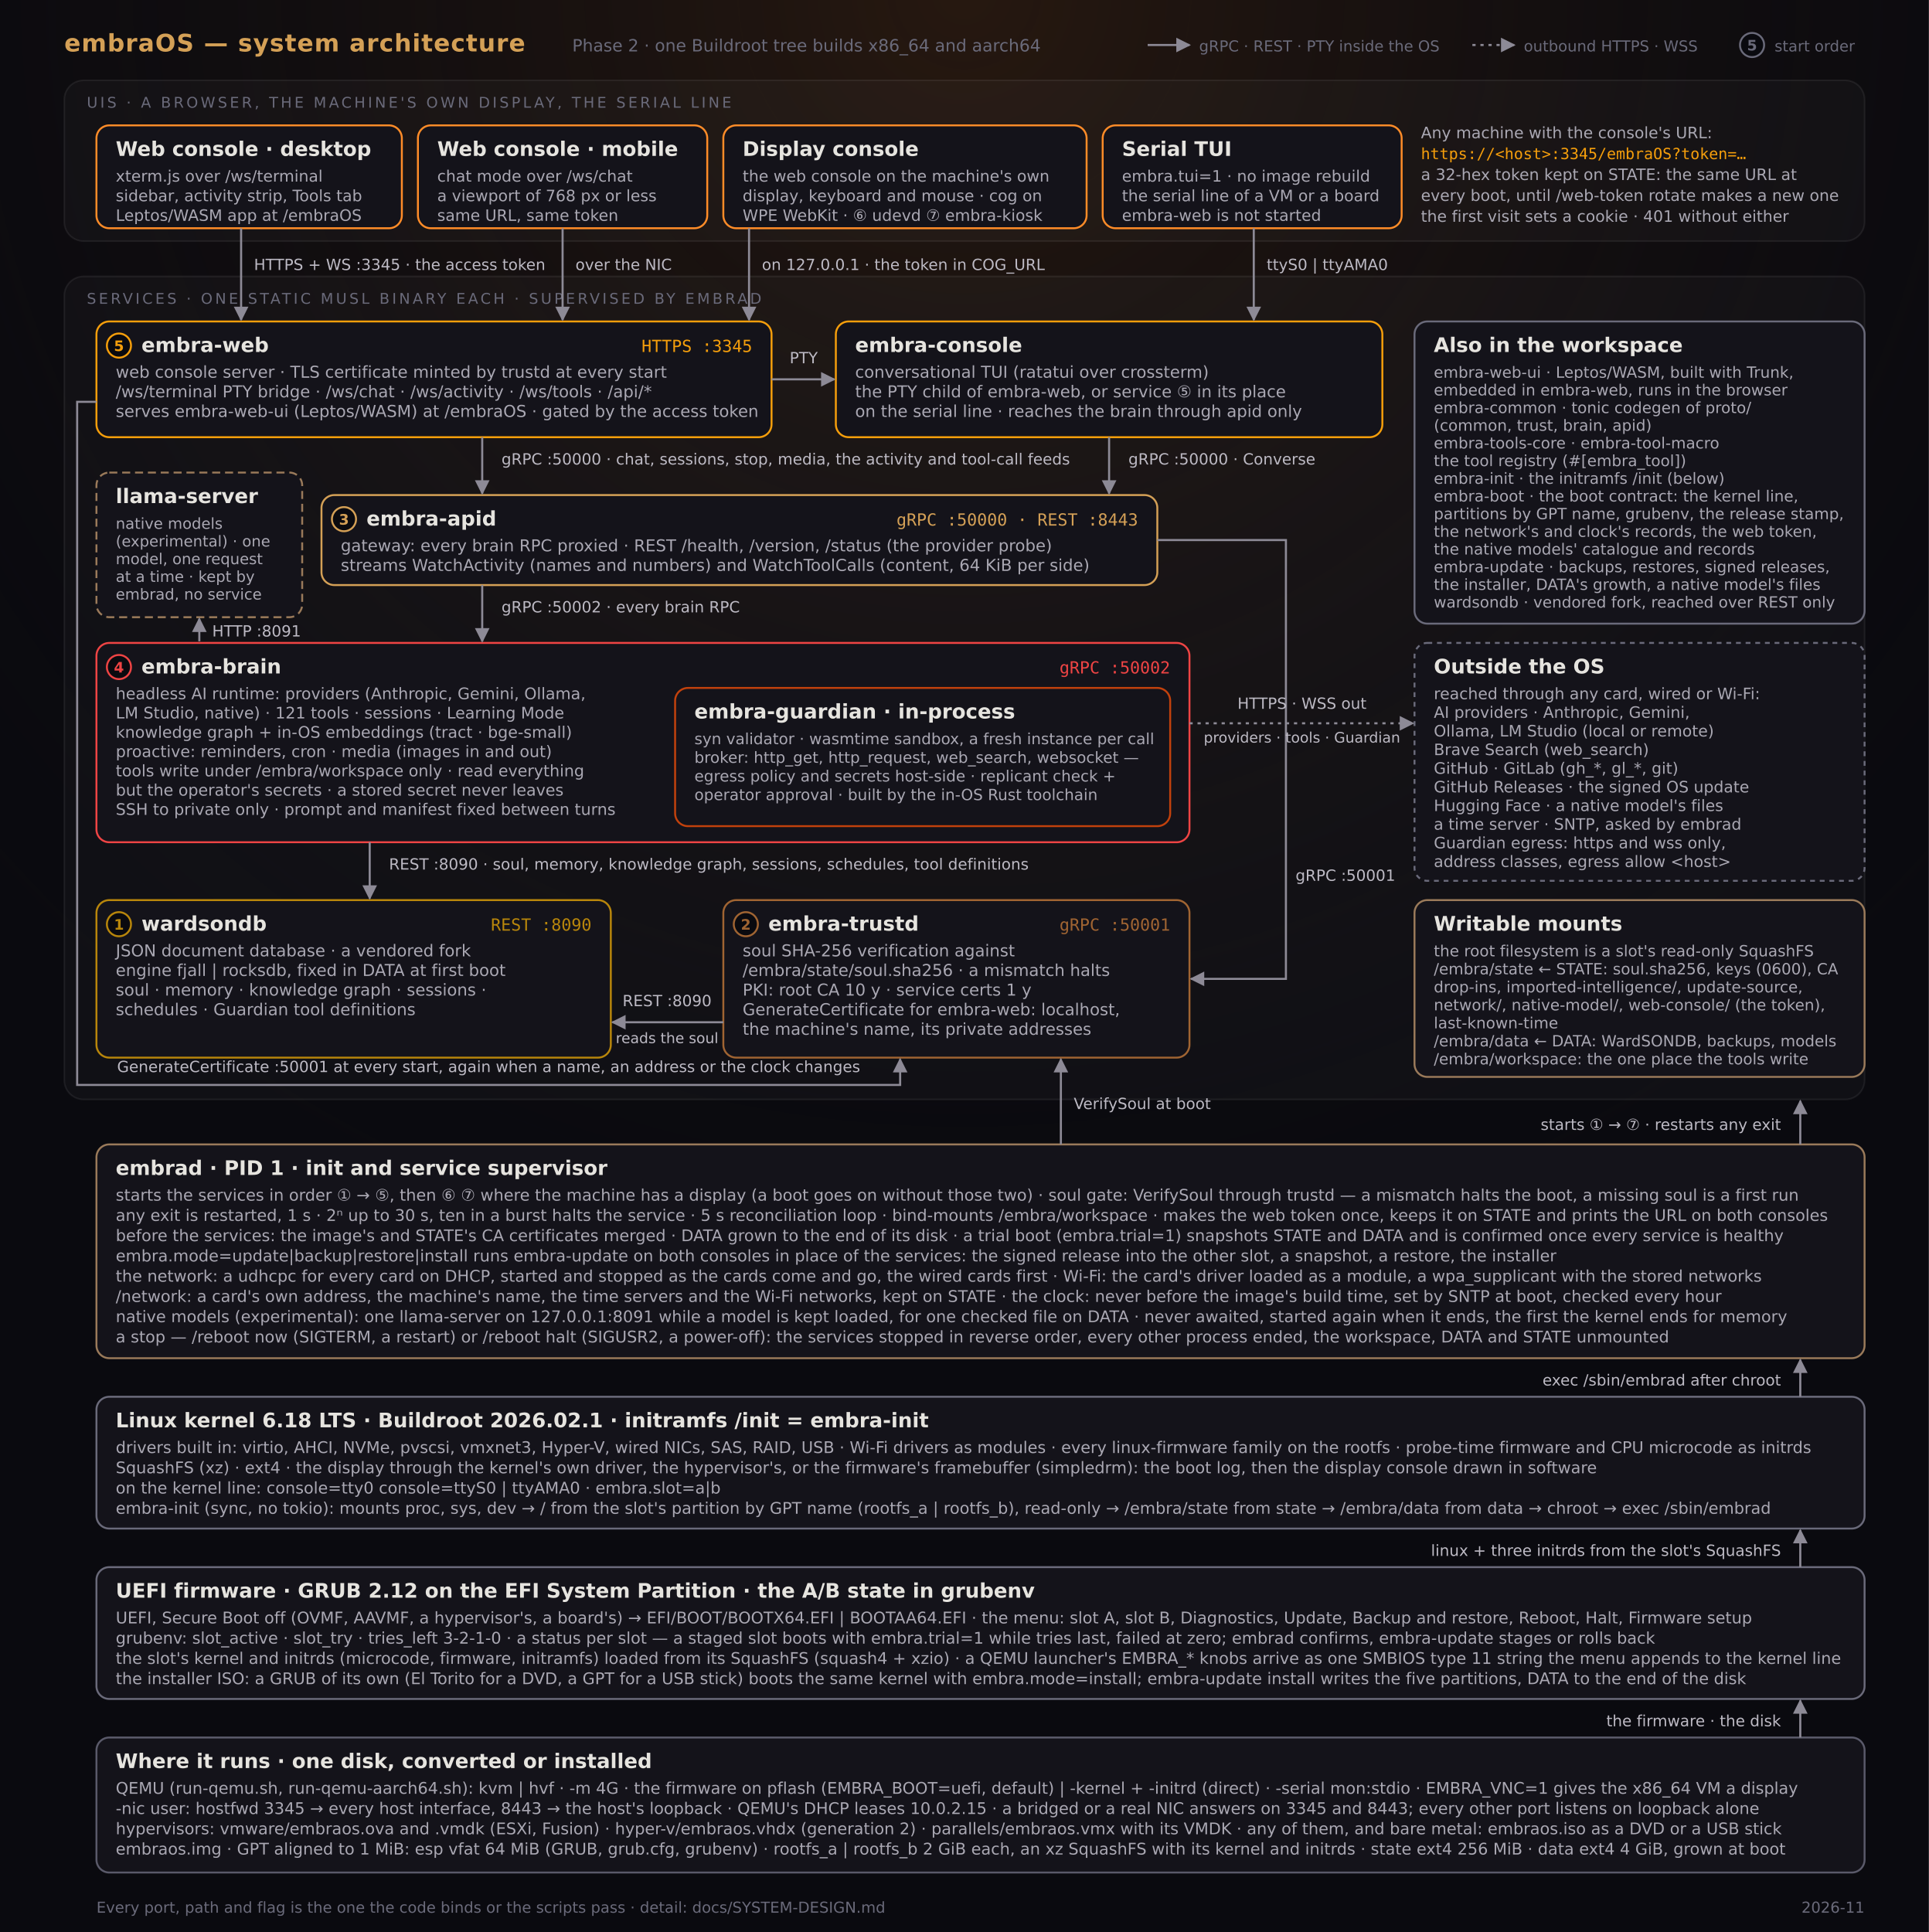
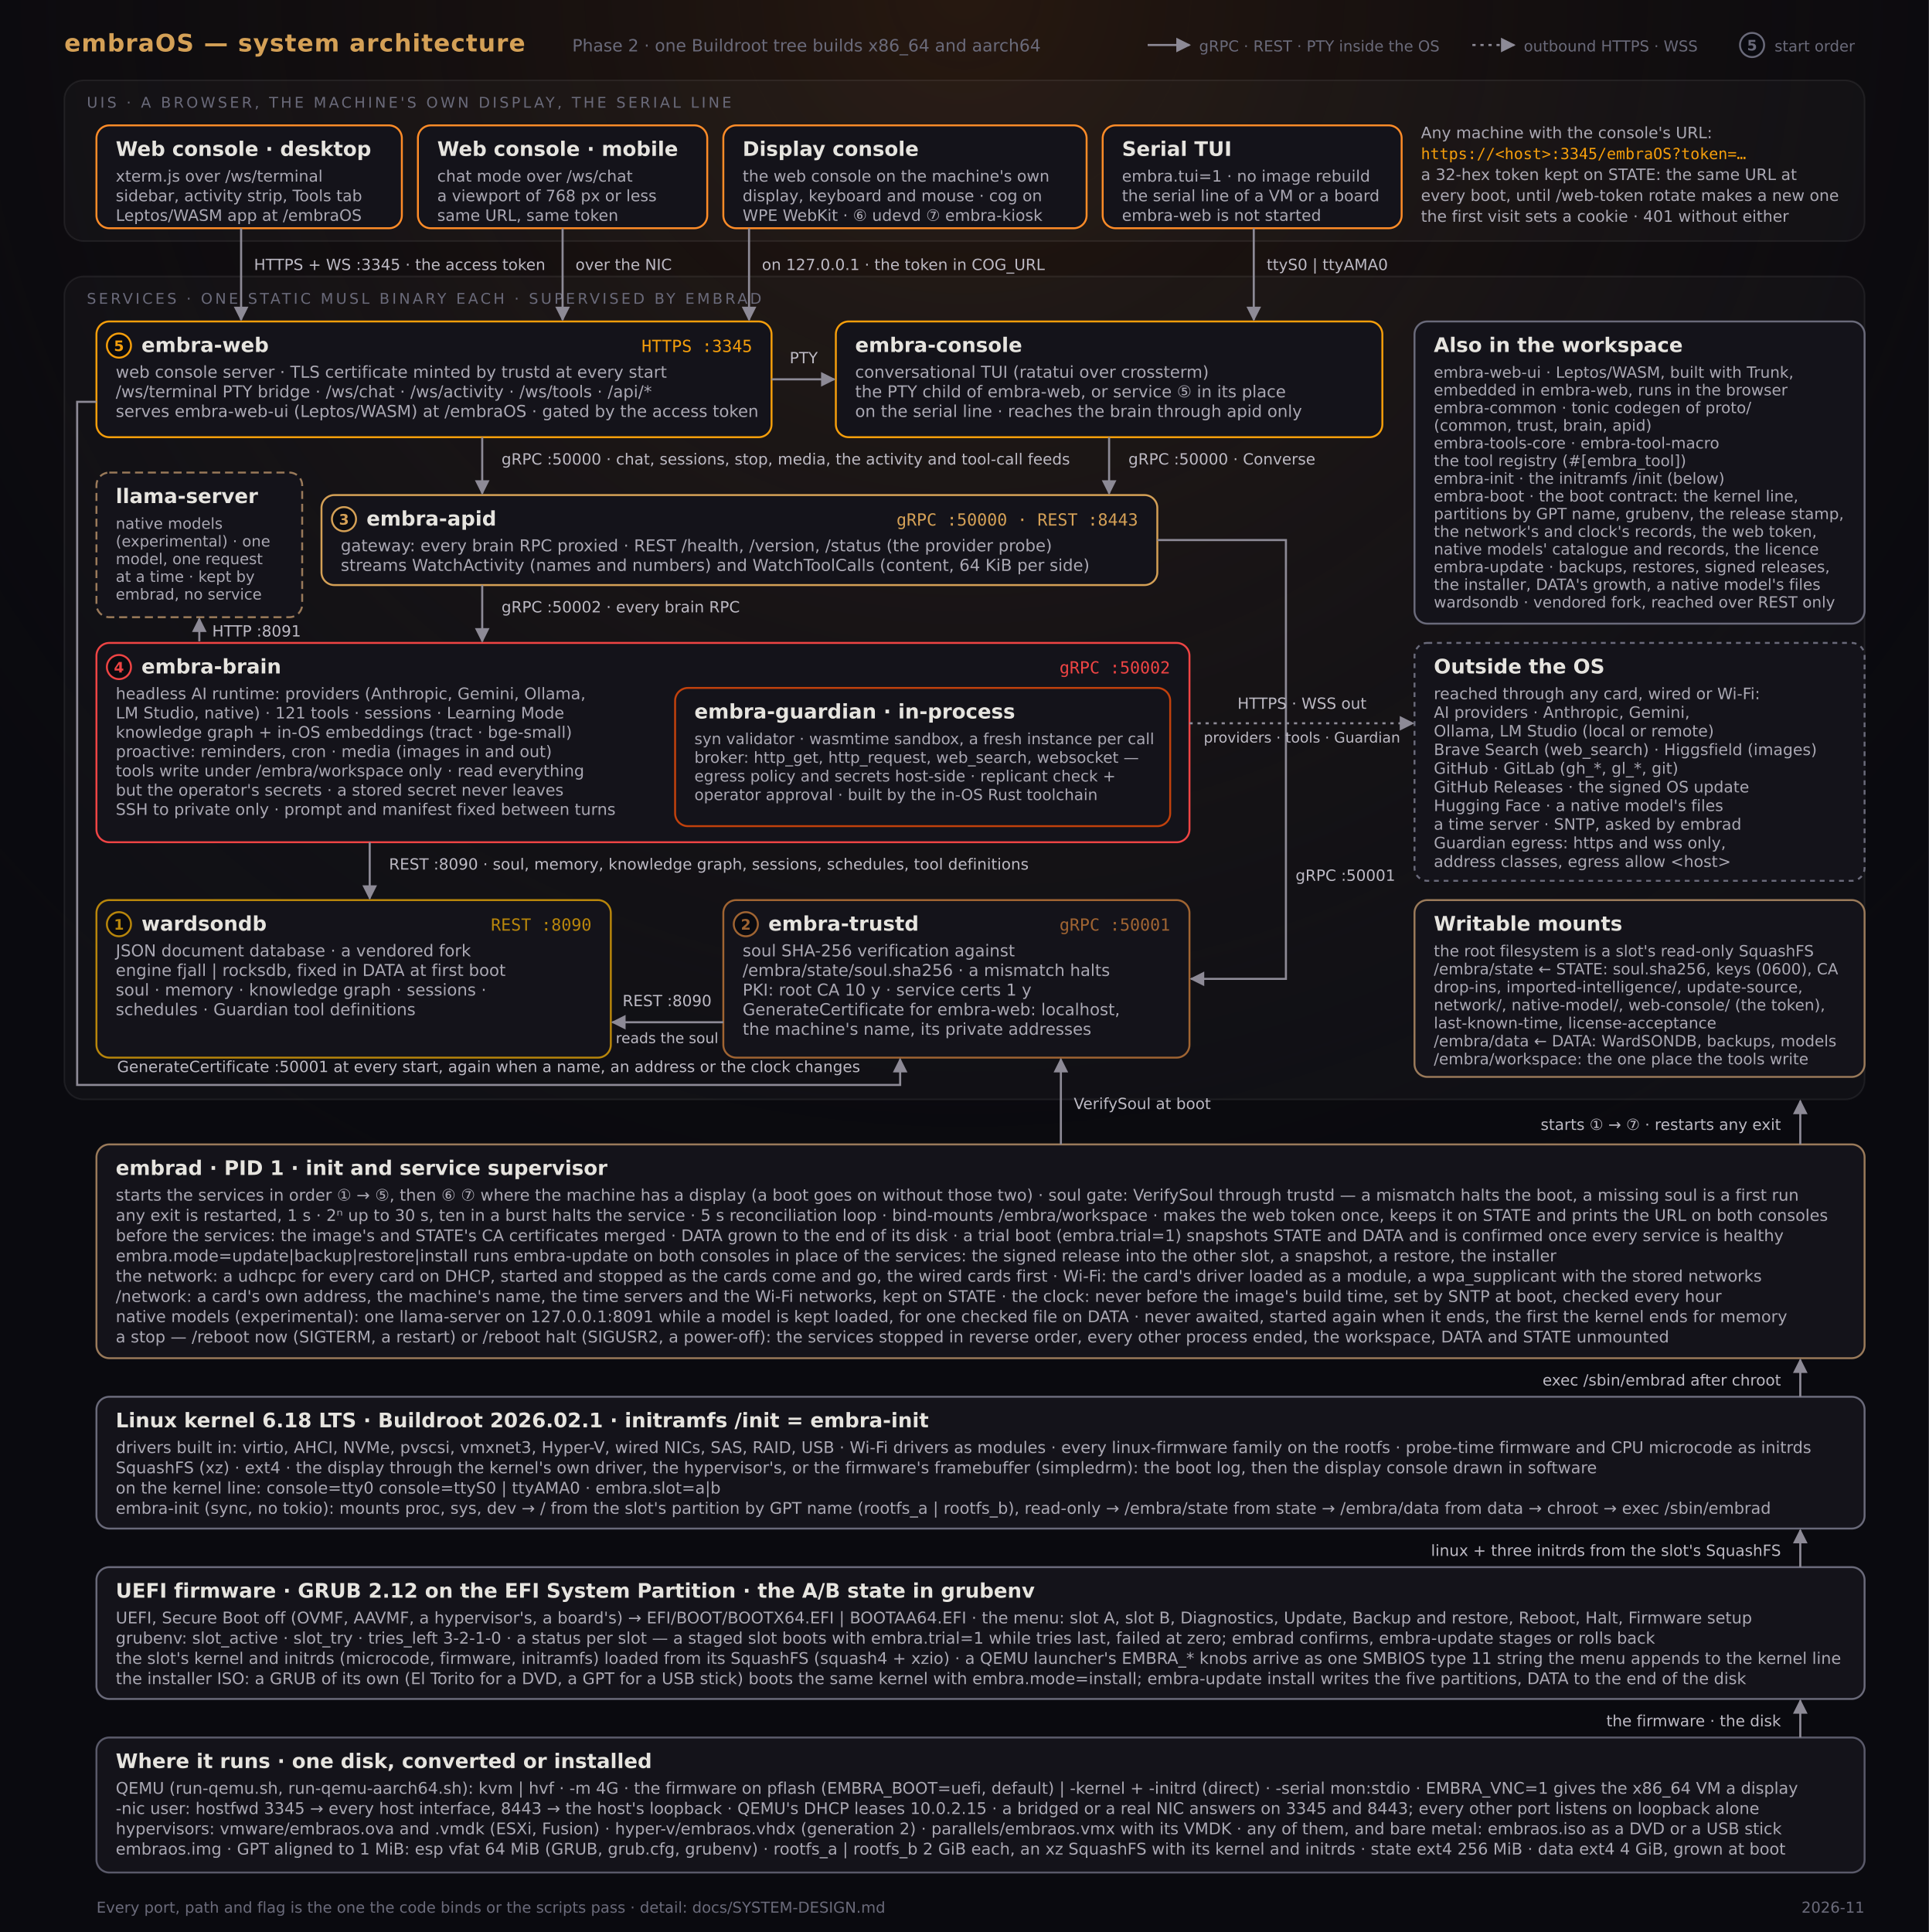
<svg xmlns="http://www.w3.org/2000/svg" viewBox="0 0 1200 1202" width="1200" height="1202" role="img" aria-label="embraOS system architecture: the platforms it runs on, the UEFI firmware and GRUB with the two OS slots, the Linux kernel and embra-init, embrad as PID 1, the supervised services, and the web, display and serial consoles">
  <defs>
    <radialGradient id="glow" cx="50%" cy="0%" r="70%">
      <stop offset="0" stop-color="#2a1a10" stop-opacity="0.9" />
      <stop offset="1" stop-color="#0a0a0f" stop-opacity="0" />
    </radialGradient>
    <marker id="head" viewBox="0 0 10 10" refX="9" refY="5" markerWidth="7" markerHeight="7" orient="auto-start-reverse">
      <path d="M 0 0 L 10 5 L 0 10 z" fill="#8d8a96" />
    </marker>
  </defs>
  <rect width="1200" height="1202" fill="#0a0a0f" />
  <rect width="1200" height="1202" fill="url(#glow)" />
  <text x="40" y="32" font-family="DejaVu Sans, sans-serif" font-size="15" font-weight="bold" fill="#d4a056" text-anchor="start" letter-spacing="0.5">embraOS — system architecture</text>
  <text x="356" y="32" font-family="DejaVu Sans, sans-serif" font-size="10.5" font-weight="normal" fill="#6a6a7a" text-anchor="start">Phase 2 · one Buildroot tree builds x86_64 and aarch64</text>
  <line x1="714" y1="28" x2="740" y2="28" stroke="#8d8a96" stroke-width="1.3" marker-end="url(#head)" />
  <text x="746" y="32" font-family="DejaVu Sans, sans-serif" font-size="9.4" font-weight="normal" fill="#6a6a7a" text-anchor="start">gRPC · REST · PTY inside the OS</text>
  <line x1="916" y1="28" x2="942" y2="28" stroke="#8d8a96" stroke-width="1.3" stroke-dasharray="2 3" marker-end="url(#head)" />
  <text x="948" y="32" font-family="DejaVu Sans, sans-serif" font-size="9.4" font-weight="normal" fill="#6a6a7a" text-anchor="start">outbound HTTPS · WSS</text>
  <circle cx="1090" cy="28" r="7.5" fill="#0a0a0f" stroke="#6a6a7a" stroke-width="1.2" />
  <text x="1090" y="31.4" font-family="DejaVu Sans, sans-serif" font-size="9" font-weight="bold" fill="#6a6a7a" text-anchor="middle">5</text>
  <text x="1104" y="32" font-family="DejaVu Sans, sans-serif" font-size="9.4" font-weight="normal" fill="#6a6a7a" text-anchor="start">start order</text>
  <rect x="40" y="50" width="1120" height="100" rx="12" fill="rgba(255,255,255,0.025)" stroke="rgba(255,255,255,0.07)" stroke-width="1" />
  <text x="54" y="67" font-family="DejaVu Sans, sans-serif" font-size="9.2" font-weight="normal" fill="#6a6a7a" text-anchor="start" letter-spacing="1.6">UIS · A BROWSER, THE MACHINE'S OWN DISPLAY, THE SERIAL LINE</text>
  <rect x="60" y="78" width="190" height="64" rx="8" fill="#14131a" stroke="#ff8c28" stroke-width="1.2" />
  <text x="72" y="97" font-family="DejaVu Sans, sans-serif" font-size="12.5" font-weight="bold" fill="#e6e4df" text-anchor="start">Web console · desktop</text>
  <text x="72" y="113.0" font-family="DejaVu Sans, sans-serif" font-size="9.8" font-weight="normal" fill="#aaa8b3" text-anchor="start">xterm.js over /ws/terminal</text>
  <text x="72" y="125.2" font-family="DejaVu Sans, sans-serif" font-size="9.8" font-weight="normal" fill="#aaa8b3" text-anchor="start">sidebar, activity strip, Tools tab</text>
  <text x="72" y="137.4" font-family="DejaVu Sans, sans-serif" font-size="9.8" font-weight="normal" fill="#aaa8b3" text-anchor="start">Leptos/WASM app at /embraOS</text>
  <rect x="260" y="78" width="180" height="64" rx="8" fill="#14131a" stroke="#ff8c28" stroke-width="1.2" />
  <text x="272" y="97" font-family="DejaVu Sans, sans-serif" font-size="12.5" font-weight="bold" fill="#e6e4df" text-anchor="start">Web console · mobile</text>
  <text x="272" y="113.0" font-family="DejaVu Sans, sans-serif" font-size="9.8" font-weight="normal" fill="#aaa8b3" text-anchor="start">chat mode over /ws/chat</text>
  <text x="272" y="125.2" font-family="DejaVu Sans, sans-serif" font-size="9.8" font-weight="normal" fill="#aaa8b3" text-anchor="start">a viewport of 768 px or less</text>
  <text x="272" y="137.4" font-family="DejaVu Sans, sans-serif" font-size="9.8" font-weight="normal" fill="#aaa8b3" text-anchor="start">same URL, same token</text>
  <rect x="450" y="78" width="226" height="64" rx="8" fill="#14131a" stroke="#ff8c28" stroke-width="1.2" />
  <text x="462" y="97" font-family="DejaVu Sans, sans-serif" font-size="12.5" font-weight="bold" fill="#e6e4df" text-anchor="start">Display console</text>
  <text x="462" y="113.0" font-family="DejaVu Sans, sans-serif" font-size="9.8" font-weight="normal" fill="#aaa8b3" text-anchor="start">the web console on the machine's own</text>
  <text x="462" y="125.2" font-family="DejaVu Sans, sans-serif" font-size="9.8" font-weight="normal" fill="#aaa8b3" text-anchor="start">display, keyboard and mouse · cog on</text>
  <text x="462" y="137.4" font-family="DejaVu Sans, sans-serif" font-size="9.8" font-weight="normal" fill="#aaa8b3" text-anchor="start">WPE WebKit · ⑥ udevd  ⑦ embra-kiosk</text>
  <rect x="686" y="78" width="186" height="64" rx="8" fill="#14131a" stroke="#ff8c28" stroke-width="1.2" />
  <text x="698" y="97" font-family="DejaVu Sans, sans-serif" font-size="12.5" font-weight="bold" fill="#e6e4df" text-anchor="start">Serial TUI</text>
  <text x="698" y="113.0" font-family="DejaVu Sans, sans-serif" font-size="9.8" font-weight="normal" fill="#aaa8b3" text-anchor="start">embra.tui=1 · no image rebuild</text>
  <text x="698" y="125.2" font-family="DejaVu Sans, sans-serif" font-size="9.8" font-weight="normal" fill="#aaa8b3" text-anchor="start">the serial line of a VM or a board</text>
  <text x="698" y="137.4" font-family="DejaVu Sans, sans-serif" font-size="9.8" font-weight="normal" fill="#aaa8b3" text-anchor="start">embra-web is not started</text>
  <text x="884" y="86" font-family="DejaVu Sans, sans-serif" font-size="9.8" font-weight="normal" fill="#aaa8b3" text-anchor="start">Any machine with the console's URL:</text>
  <text x="884" y="99" font-family="DejaVu Sans Mono, monospace" font-size="9.6" font-weight="normal" fill="#f59e0b" text-anchor="start">https://&lt;host&gt;:3345/embraOS?token=…</text>
  <text x="884" y="112" font-family="DejaVu Sans, sans-serif" font-size="9.8" font-weight="normal" fill="#aaa8b3" text-anchor="start">a 32-hex token kept on STATE: the same URL at</text>
  <text x="884" y="125" font-family="DejaVu Sans, sans-serif" font-size="9.8" font-weight="normal" fill="#aaa8b3" text-anchor="start">every boot, until /web-token rotate makes a new one</text>
  <text x="884" y="138" font-family="DejaVu Sans, sans-serif" font-size="9.8" font-weight="normal" fill="#aaa8b3" text-anchor="start">the first visit sets a cookie · 401 without either</text>
  <rect x="40" y="172" width="1120" height="512" rx="12" fill="rgba(255,255,255,0.025)" stroke="rgba(255,255,255,0.07)" stroke-width="1" />
  <text x="54" y="189" font-family="DejaVu Sans, sans-serif" font-size="9.2" font-weight="normal" fill="#6a6a7a" text-anchor="start" letter-spacing="1.6">SERVICES · ONE STATIC MUSL BINARY EACH · SUPERVISED BY EMBRAD</text>
  <rect x="60" y="200" width="420" height="72" rx="8" fill="#14131a" stroke="#f59e0b" stroke-width="1.2" />
  <circle cx="74" cy="215" r="7.5" fill="#0a0a0f" stroke="#f59e0b" stroke-width="1.2" />
  <text x="74" y="218.4" font-family="DejaVu Sans, sans-serif" font-size="9" font-weight="bold" fill="#f59e0b" text-anchor="middle">5</text>
  <text x="88" y="219" font-family="DejaVu Sans, sans-serif" font-size="12.5" font-weight="bold" fill="#e6e4df" text-anchor="start">embra-web</text>
  <text x="468" y="219" font-family="DejaVu Sans Mono, monospace" font-size="10.4" font-weight="normal" fill="#f59e0b" text-anchor="end">HTTPS :3345</text>
  <text x="72" y="235.0" font-family="DejaVu Sans, sans-serif" font-size="10.2" font-weight="normal" fill="#aaa8b3" text-anchor="start">web console server · TLS certificate minted by trustd at every start</text>
  <text x="72" y="247.2" font-family="DejaVu Sans, sans-serif" font-size="10.2" font-weight="normal" fill="#aaa8b3" text-anchor="start">/ws/terminal PTY bridge · /ws/chat · /ws/activity · /ws/tools · /api/*</text>
  <text x="72" y="259.4" font-family="DejaVu Sans, sans-serif" font-size="10.2" font-weight="normal" fill="#aaa8b3" text-anchor="start">serves embra-web-ui (Leptos/WASM) at /embraOS · gated by the access token</text>
  <rect x="520" y="200" width="340" height="72" rx="8" fill="#14131a" stroke="#f59e0b" stroke-width="1.2" />
  <text x="532" y="219" font-family="DejaVu Sans, sans-serif" font-size="12.5" font-weight="bold" fill="#e6e4df" text-anchor="start">embra-console</text>
  <text x="532" y="235.0" font-family="DejaVu Sans, sans-serif" font-size="10.2" font-weight="normal" fill="#aaa8b3" text-anchor="start">conversational TUI (ratatui over crossterm)</text>
  <text x="532" y="247.2" font-family="DejaVu Sans, sans-serif" font-size="10.2" font-weight="normal" fill="#aaa8b3" text-anchor="start">the PTY child of embra-web, or service ⑤ in its place</text>
  <text x="532" y="259.4" font-family="DejaVu Sans, sans-serif" font-size="10.2" font-weight="normal" fill="#aaa8b3" text-anchor="start">on the serial line · reaches the brain through apid only</text>
  <rect x="200" y="308" width="520" height="56" rx="8" fill="#14131a" stroke="#d4a056" stroke-width="1.2" />
  <circle cx="214" cy="323" r="7.5" fill="#0a0a0f" stroke="#d4a056" stroke-width="1.2" />
  <text x="214" y="326.4" font-family="DejaVu Sans, sans-serif" font-size="9" font-weight="bold" fill="#d4a056" text-anchor="middle">3</text>
  <text x="228" y="327" font-family="DejaVu Sans, sans-serif" font-size="12.5" font-weight="bold" fill="#e6e4df" text-anchor="start">embra-apid</text>
  <text x="708" y="327" font-family="DejaVu Sans Mono, monospace" font-size="10.4" font-weight="normal" fill="#d4a056" text-anchor="end">gRPC :50000 · REST :8443</text>
  <text x="212" y="343.0" font-family="DejaVu Sans, sans-serif" font-size="10.2" font-weight="normal" fill="#aaa8b3" text-anchor="start">gateway: every brain RPC proxied · REST /health, /version, /status (the provider probe)</text>
  <text x="212" y="355.2" font-family="DejaVu Sans, sans-serif" font-size="10.2" font-weight="normal" fill="#aaa8b3" text-anchor="start">streams WatchActivity (names and numbers) and WatchToolCalls (content, 64 KiB per side)</text>
  <rect x="60" y="294" width="128" height="90" rx="8" fill="#14131a" stroke="#9a7a5a" stroke-width="1.2" stroke-dasharray="5 3" />
  <text x="72" y="313" font-family="DejaVu Sans, sans-serif" font-size="12.5" font-weight="bold" fill="#e6e4df" text-anchor="start">llama-server</text>
  <text x="72" y="329.0" font-family="DejaVu Sans, sans-serif" font-size="9.4" font-weight="normal" fill="#aaa8b3" text-anchor="start">native models</text>
  <text x="72" y="340.0" font-family="DejaVu Sans, sans-serif" font-size="9.4" font-weight="normal" fill="#aaa8b3" text-anchor="start">(experimental) · one</text>
  <text x="72" y="351.0" font-family="DejaVu Sans, sans-serif" font-size="9.4" font-weight="normal" fill="#aaa8b3" text-anchor="start">model, one request</text>
  <text x="72" y="362.0" font-family="DejaVu Sans, sans-serif" font-size="9.4" font-weight="normal" fill="#aaa8b3" text-anchor="start">at a time · kept by</text>
  <text x="72" y="373.0" font-family="DejaVu Sans, sans-serif" font-size="9.4" font-weight="normal" fill="#aaa8b3" text-anchor="start">embrad, no service</text>
  <rect x="60" y="400" width="680" height="124" rx="8" fill="#14131a" stroke="#ef4444" stroke-width="1.2" />
  <circle cx="74" cy="415" r="7.5" fill="#0a0a0f" stroke="#ef4444" stroke-width="1.2" />
  <text x="74" y="418.4" font-family="DejaVu Sans, sans-serif" font-size="9" font-weight="bold" fill="#ef4444" text-anchor="middle">4</text>
  <text x="88" y="419" font-family="DejaVu Sans, sans-serif" font-size="12.5" font-weight="bold" fill="#e6e4df" text-anchor="start">embra-brain</text>
  <text x="728" y="419" font-family="DejaVu Sans Mono, monospace" font-size="10.4" font-weight="normal" fill="#ef4444" text-anchor="end">gRPC :50002</text>
  <text x="72" y="435" font-family="DejaVu Sans, sans-serif" font-size="9.9" font-weight="normal" fill="#aaa8b3" text-anchor="start">headless AI runtime: providers (Anthropic, Gemini, Ollama,</text>
  <text x="72" y="447" font-family="DejaVu Sans, sans-serif" font-size="9.9" font-weight="normal" fill="#aaa8b3" text-anchor="start">LM Studio, native) · 121 tools · sessions · Learning Mode</text>
  <text x="72" y="459" font-family="DejaVu Sans, sans-serif" font-size="9.9" font-weight="normal" fill="#aaa8b3" text-anchor="start">knowledge graph + in-OS embeddings (tract · bge-small)</text>
  <text x="72" y="471" font-family="DejaVu Sans, sans-serif" font-size="9.9" font-weight="normal" fill="#aaa8b3" text-anchor="start">proactive: reminders, cron · media (images in and out)</text>
  <text x="72" y="483" font-family="DejaVu Sans, sans-serif" font-size="9.9" font-weight="normal" fill="#aaa8b3" text-anchor="start">tools write under /embra/workspace only · read everything</text>
  <text x="72" y="495" font-family="DejaVu Sans, sans-serif" font-size="9.9" font-weight="normal" fill="#aaa8b3" text-anchor="start">but the operator's secrets · a stored secret never leaves</text>
  <text x="72" y="507" font-family="DejaVu Sans, sans-serif" font-size="9.9" font-weight="normal" fill="#aaa8b3" text-anchor="start">SSH to private only · prompt and manifest fixed between turns</text>
  <rect x="420" y="428" width="308" height="86" rx="8" fill="#14131a" stroke="#c2410c" stroke-width="1.2" />
  <text x="432" y="447" font-family="DejaVu Sans, sans-serif" font-size="12.5" font-weight="bold" fill="#e6e4df" text-anchor="start">embra-guardian · in-process</text>
  <text x="432" y="463.0" font-family="DejaVu Sans, sans-serif" font-size="9.6" font-weight="normal" fill="#aaa8b3" text-anchor="start">syn validator · wasmtime sandbox, a fresh instance per call</text>
  <text x="432" y="474.6" font-family="DejaVu Sans, sans-serif" font-size="9.6" font-weight="normal" fill="#aaa8b3" text-anchor="start">broker: http_get, http_request, web_search, websocket —</text>
  <text x="432" y="486.2" font-family="DejaVu Sans, sans-serif" font-size="9.6" font-weight="normal" fill="#aaa8b3" text-anchor="start">egress policy and secrets host-side · replicant check +</text>
  <text x="432" y="497.8" font-family="DejaVu Sans, sans-serif" font-size="9.6" font-weight="normal" fill="#aaa8b3" text-anchor="start">operator approval · built by the in-OS Rust toolchain</text>
  <rect x="880" y="400" width="280" height="148" rx="8" fill="#14131a" stroke="#6a6a7a" stroke-width="1.2" stroke-dasharray="3 3" />
  <text x="892" y="419" font-family="DejaVu Sans, sans-serif" font-size="12.5" font-weight="bold" fill="#e6e4df" text-anchor="start">Outside the OS</text>
  <text x="892" y="435.0" font-family="DejaVu Sans, sans-serif" font-size="9.8" font-weight="normal" fill="#aaa8b3" text-anchor="start">reached through any card, wired or Wi-Fi:</text>
  <text x="892" y="446.6" font-family="DejaVu Sans, sans-serif" font-size="9.8" font-weight="normal" fill="#aaa8b3" text-anchor="start">AI providers · Anthropic, Gemini,</text>
  <text x="892" y="458.2" font-family="DejaVu Sans, sans-serif" font-size="9.8" font-weight="normal" fill="#aaa8b3" text-anchor="start">Ollama, LM Studio (local or remote)</text>
-   <text x="892" y="469.8" font-family="DejaVu Sans, sans-serif" font-size="9.8" font-weight="normal" fill="#aaa8b3" text-anchor="start">Brave Search (web_search)</text>
+   <text x="892" y="469.8" font-family="DejaVu Sans, sans-serif" font-size="9.8" font-weight="normal" fill="#aaa8b3" text-anchor="start">Brave Search (web_search) · Higgsfield (images)</text>
  <text x="892" y="481.4" font-family="DejaVu Sans, sans-serif" font-size="9.8" font-weight="normal" fill="#aaa8b3" text-anchor="start">GitHub · GitLab (gh_*, gl_*, git)</text>
  <text x="892" y="493.0" font-family="DejaVu Sans, sans-serif" font-size="9.8" font-weight="normal" fill="#aaa8b3" text-anchor="start">GitHub Releases · the signed OS update</text>
  <text x="892" y="504.6" font-family="DejaVu Sans, sans-serif" font-size="9.8" font-weight="normal" fill="#aaa8b3" text-anchor="start">Hugging Face · a native model's files</text>
  <text x="892" y="516.2" font-family="DejaVu Sans, sans-serif" font-size="9.8" font-weight="normal" fill="#aaa8b3" text-anchor="start">a time server · SNTP, asked by embrad</text>
  <text x="892" y="527.8" font-family="DejaVu Sans, sans-serif" font-size="9.8" font-weight="normal" fill="#aaa8b3" text-anchor="start">Guardian egress: https and wss only,</text>
  <text x="892" y="539.4" font-family="DejaVu Sans, sans-serif" font-size="9.8" font-weight="normal" fill="#aaa8b3" text-anchor="start">address classes, egress allow &lt;host&gt;</text>
  <rect x="60" y="560" width="320" height="98" rx="8" fill="#14131a" stroke="#b8860b" stroke-width="1.2" />
  <circle cx="74" cy="575" r="7.5" fill="#0a0a0f" stroke="#b8860b" stroke-width="1.2" />
  <text x="74" y="578.4" font-family="DejaVu Sans, sans-serif" font-size="9" font-weight="bold" fill="#b8860b" text-anchor="middle">1</text>
  <text x="88" y="579" font-family="DejaVu Sans, sans-serif" font-size="12.5" font-weight="bold" fill="#e6e4df" text-anchor="start">wardsondb</text>
  <text x="368" y="579" font-family="DejaVu Sans Mono, monospace" font-size="10.4" font-weight="normal" fill="#b8860b" text-anchor="end">REST :8090</text>
  <text x="72" y="595.0" font-family="DejaVu Sans, sans-serif" font-size="10.2" font-weight="normal" fill="#aaa8b3" text-anchor="start">JSON document database · a vendored fork</text>
  <text x="72" y="607.2" font-family="DejaVu Sans, sans-serif" font-size="10.2" font-weight="normal" fill="#aaa8b3" text-anchor="start">engine fjall | rocksdb, fixed in DATA at first boot</text>
  <text x="72" y="619.4" font-family="DejaVu Sans, sans-serif" font-size="10.2" font-weight="normal" fill="#aaa8b3" text-anchor="start">soul · memory · knowledge graph · sessions ·</text>
  <text x="72" y="631.6" font-family="DejaVu Sans, sans-serif" font-size="10.2" font-weight="normal" fill="#aaa8b3" text-anchor="start">schedules · Guardian tool definitions</text>
  <rect x="450" y="560" width="290" height="98" rx="8" fill="#14131a" stroke="#a06432" stroke-width="1.2" />
  <circle cx="464" cy="575" r="7.5" fill="#0a0a0f" stroke="#a06432" stroke-width="1.2" />
  <text x="464" y="578.4" font-family="DejaVu Sans, sans-serif" font-size="9" font-weight="bold" fill="#a06432" text-anchor="middle">2</text>
  <text x="478" y="579" font-family="DejaVu Sans, sans-serif" font-size="12.5" font-weight="bold" fill="#e6e4df" text-anchor="start">embra-trustd</text>
  <text x="728" y="579" font-family="DejaVu Sans Mono, monospace" font-size="10.4" font-weight="normal" fill="#a06432" text-anchor="end">gRPC :50001</text>
  <text x="462" y="595.0" font-family="DejaVu Sans, sans-serif" font-size="10.2" font-weight="normal" fill="#aaa8b3" text-anchor="start">soul SHA-256 verification against</text>
  <text x="462" y="607.2" font-family="DejaVu Sans, sans-serif" font-size="10.2" font-weight="normal" fill="#aaa8b3" text-anchor="start">/embra/state/soul.sha256 · a mismatch halts</text>
  <text x="462" y="619.4" font-family="DejaVu Sans, sans-serif" font-size="10.2" font-weight="normal" fill="#aaa8b3" text-anchor="start">PKI: root CA 10 y · service certs 1 y</text>
  <text x="462" y="631.6" font-family="DejaVu Sans, sans-serif" font-size="10.2" font-weight="normal" fill="#aaa8b3" text-anchor="start">GenerateCertificate for embra-web: localhost,</text>
  <text x="462" y="643.8" font-family="DejaVu Sans, sans-serif" font-size="10.2" font-weight="normal" fill="#aaa8b3" text-anchor="start">the machine's name, its private addresses</text>
  <rect x="880" y="200" width="280" height="188" rx="8" fill="#14131a" stroke="#6a6a7a" stroke-width="1.2" />
  <text x="892" y="219" font-family="DejaVu Sans, sans-serif" font-size="12.5" font-weight="bold" fill="#e6e4df" text-anchor="start">Also in the workspace</text>
  <text x="892" y="235.0" font-family="DejaVu Sans, sans-serif" font-size="9.6" font-weight="normal" fill="#aaa8b3" text-anchor="start">embra-web-ui · Leptos/WASM, built with Trunk,</text>
  <text x="892" y="246.0" font-family="DejaVu Sans, sans-serif" font-size="9.6" font-weight="normal" fill="#aaa8b3" text-anchor="start">embedded in embra-web, runs in the browser</text>
  <text x="892" y="257.0" font-family="DejaVu Sans, sans-serif" font-size="9.6" font-weight="normal" fill="#aaa8b3" text-anchor="start">embra-common · tonic codegen of proto/</text>
  <text x="892" y="268.0" font-family="DejaVu Sans, sans-serif" font-size="9.6" font-weight="normal" fill="#aaa8b3" text-anchor="start">(common, trust, brain, apid)</text>
  <text x="892" y="279.0" font-family="DejaVu Sans, sans-serif" font-size="9.6" font-weight="normal" fill="#aaa8b3" text-anchor="start">embra-tools-core · embra-tool-macro</text>
  <text x="892" y="290.0" font-family="DejaVu Sans, sans-serif" font-size="9.6" font-weight="normal" fill="#aaa8b3" text-anchor="start">the tool registry (#[embra_tool])</text>
  <text x="892" y="301.0" font-family="DejaVu Sans, sans-serif" font-size="9.6" font-weight="normal" fill="#aaa8b3" text-anchor="start">embra-init · the initramfs /init (below)</text>
  <text x="892" y="312.0" font-family="DejaVu Sans, sans-serif" font-size="9.6" font-weight="normal" fill="#aaa8b3" text-anchor="start">embra-boot · the boot contract: the kernel line,</text>
  <text x="892" y="323.0" font-family="DejaVu Sans, sans-serif" font-size="9.6" font-weight="normal" fill="#aaa8b3" text-anchor="start">partitions by GPT name, grubenv, the release stamp,</text>
  <text x="892" y="334.0" font-family="DejaVu Sans, sans-serif" font-size="9.6" font-weight="normal" fill="#aaa8b3" text-anchor="start">the network's and clock's records, the web token,</text>
-   <text x="892" y="345.0" font-family="DejaVu Sans, sans-serif" font-size="9.6" font-weight="normal" fill="#aaa8b3" text-anchor="start">the native models' catalogue and records</text>
+   <text x="892" y="345.0" font-family="DejaVu Sans, sans-serif" font-size="9.6" font-weight="normal" fill="#aaa8b3" text-anchor="start">native models' catalogue and records, the licence</text>
  <text x="892" y="356.0" font-family="DejaVu Sans, sans-serif" font-size="9.6" font-weight="normal" fill="#aaa8b3" text-anchor="start">embra-update · backups, restores, signed releases,</text>
  <text x="892" y="367.0" font-family="DejaVu Sans, sans-serif" font-size="9.6" font-weight="normal" fill="#aaa8b3" text-anchor="start">the installer, DATA's growth, a native model's files</text>
  <text x="892" y="378.0" font-family="DejaVu Sans, sans-serif" font-size="9.6" font-weight="normal" fill="#aaa8b3" text-anchor="start">wardsondb · vendored fork, reached over REST only</text>
  <rect x="880" y="560" width="280" height="110" rx="8" fill="#14131a" stroke="#9a7a5a" stroke-width="1.2" />
  <text x="892" y="579" font-family="DejaVu Sans, sans-serif" font-size="12.5" font-weight="bold" fill="#e6e4df" text-anchor="start">Writable mounts</text>
  <text x="892" y="595.0" font-family="DejaVu Sans, sans-serif" font-size="9.6" font-weight="normal" fill="#aaa8b3" text-anchor="start">the root filesystem is a slot's read-only SquashFS</text>
  <text x="892" y="606.2" font-family="DejaVu Sans, sans-serif" font-size="9.6" font-weight="normal" fill="#aaa8b3" text-anchor="start">/embra/state ← STATE: soul.sha256, keys (0600), CA</text>
  <text x="892" y="617.4" font-family="DejaVu Sans, sans-serif" font-size="9.6" font-weight="normal" fill="#aaa8b3" text-anchor="start">drop-ins, imported-intelligence/, update-source,</text>
  <text x="892" y="628.6" font-family="DejaVu Sans, sans-serif" font-size="9.6" font-weight="normal" fill="#aaa8b3" text-anchor="start">network/, native-model/, web-console/ (the token),</text>
-   <text x="892" y="639.8" font-family="DejaVu Sans, sans-serif" font-size="9.6" font-weight="normal" fill="#aaa8b3" text-anchor="start">last-known-time</text>
+   <text x="892" y="639.8" font-family="DejaVu Sans, sans-serif" font-size="9.6" font-weight="normal" fill="#aaa8b3" text-anchor="start">last-known-time, license-acceptance</text>
  <text x="892" y="651.0" font-family="DejaVu Sans, sans-serif" font-size="9.6" font-weight="normal" fill="#aaa8b3" text-anchor="start">/embra/data ← DATA: WardSONDB, backups, models</text>
  <text x="892" y="662.2" font-family="DejaVu Sans, sans-serif" font-size="9.6" font-weight="normal" fill="#aaa8b3" text-anchor="start">/embra/workspace: the one place the tools write</text>
  <polyline points="150,142 150,199" fill="none" stroke="#8d8a96" stroke-width="1.3" marker-end="url(#head)" />
  <text x="158" y="168" font-family="DejaVu Sans, sans-serif" font-size="9.6" font-weight="normal" fill="#bdbac4" text-anchor="start">HTTPS + WS :3345 · the access token</text>
  <polyline points="350,142 350,199" fill="none" stroke="#8d8a96" stroke-width="1.3" marker-end="url(#head)" />
  <text x="358" y="168" font-family="DejaVu Sans, sans-serif" font-size="9.6" font-weight="normal" fill="#bdbac4" text-anchor="start">over the NIC</text>
  <polyline points="466,142 466,199" fill="none" stroke="#8d8a96" stroke-width="1.3" marker-end="url(#head)" />
  <text x="474" y="168" font-family="DejaVu Sans, sans-serif" font-size="9.6" font-weight="normal" fill="#bdbac4" text-anchor="start">on 127.0.0.1 · the token in COG_URL</text>
  <polyline points="780,142 780,199" fill="none" stroke="#8d8a96" stroke-width="1.3" marker-end="url(#head)" />
  <text x="788" y="168" font-family="DejaVu Sans, sans-serif" font-size="9.6" font-weight="normal" fill="#bdbac4" text-anchor="start">ttyS0 | ttyAMA0</text>
  <polyline points="480,236 519,236" fill="none" stroke="#8d8a96" stroke-width="1.3" marker-end="url(#head)" />
  <text x="500" y="226" font-family="DejaVu Sans, sans-serif" font-size="9.6" font-weight="normal" fill="#bdbac4" text-anchor="middle">PTY</text>
  <polyline points="300,272 300,307" fill="none" stroke="#8d8a96" stroke-width="1.3" marker-end="url(#head)" />
  <text x="312" y="289" font-family="DejaVu Sans, sans-serif" font-size="9.6" font-weight="normal" fill="#bdbac4" text-anchor="start">gRPC :50000 · chat, sessions, stop, media, the activity and tool-call feeds</text>
  <polyline points="690,272 690,307" fill="none" stroke="#8d8a96" stroke-width="1.3" marker-end="url(#head)" />
  <text x="702" y="289" font-family="DejaVu Sans, sans-serif" font-size="9.6" font-weight="normal" fill="#bdbac4" text-anchor="start">gRPC :50000 · Converse</text>
  <polyline points="300,364 300,399" fill="none" stroke="#8d8a96" stroke-width="1.3" marker-end="url(#head)" />
  <text x="312" y="381" font-family="DejaVu Sans, sans-serif" font-size="9.6" font-weight="normal" fill="#bdbac4" text-anchor="start">gRPC :50002 · every brain RPC</text>
  <polyline points="124,399 124,385" fill="none" stroke="#8d8a96" stroke-width="1.3" marker-end="url(#head)" />
  <text x="132" y="396" font-family="DejaVu Sans, sans-serif" font-size="9.6" font-weight="normal" fill="#bdbac4" text-anchor="start">HTTP :8091</text>
  <polyline points="720,336 800,336 800,609 741,609" fill="none" stroke="#8d8a96" stroke-width="1.3" marker-end="url(#head)" />
  <text x="806" y="548" font-family="DejaVu Sans, sans-serif" font-size="9.6" font-weight="normal" fill="#bdbac4" text-anchor="start">gRPC :50001</text>
  <polyline points="230,524 230,559" fill="none" stroke="#8d8a96" stroke-width="1.3" marker-end="url(#head)" />
  <text x="242" y="541" font-family="DejaVu Sans, sans-serif" font-size="9.6" font-weight="normal" fill="#bdbac4" text-anchor="start">REST :8090 · soul, memory, knowledge graph, sessions, schedules, tool definitions</text>
  <polyline points="450,636 381,636" fill="none" stroke="#8d8a96" stroke-width="1.3" marker-end="url(#head)" />
  <text x="415" y="626" font-family="DejaVu Sans, sans-serif" font-size="9.6" font-weight="normal" fill="#bdbac4" text-anchor="middle">REST :8090</text>
  <text x="415" y="649" font-family="DejaVu Sans, sans-serif" font-size="9.0" font-weight="normal" fill="#bdbac4" text-anchor="middle">reads the soul</text>
  <polyline points="60,250 48,250 48,675 560,675 560,659" fill="none" stroke="#8d8a96" stroke-width="1.3" marker-end="url(#head)" />
  <text x="304" y="667" font-family="DejaVu Sans, sans-serif" font-size="9.6" font-weight="normal" fill="#bdbac4" text-anchor="middle">GenerateCertificate :50001 at every start, again when a name, an address or the clock changes</text>
  <polyline points="740,450 879,450" fill="none" stroke="#8d8a96" stroke-width="1.3" marker-end="url(#head)" stroke-dasharray="2 3" />
  <text x="810" y="441" font-family="DejaVu Sans, sans-serif" font-size="9.6" font-weight="normal" fill="#bdbac4" text-anchor="middle">HTTPS · WSS out</text>
  <text x="810" y="462" font-family="DejaVu Sans, sans-serif" font-size="9.0" font-weight="normal" fill="#bdbac4" text-anchor="middle">providers · tools · Guardian</text>
  <rect x="60" y="712" width="1100" height="133" rx="8" fill="#14131a" stroke="#9a7a5a" stroke-width="1.2" />
  <text x="72" y="731" font-family="DejaVu Sans, sans-serif" font-size="12.5" font-weight="bold" fill="#e6e4df" text-anchor="start">embrad · PID 1 · init and service supervisor</text>
  <text x="72" y="747.0" font-family="DejaVu Sans, sans-serif" font-size="10" font-weight="normal" fill="#aaa8b3" text-anchor="start">starts the services in order ① → ⑤, then ⑥ ⑦ where the machine has a display (a boot goes on without those two) · soul gate: VerifySoul through trustd — a mismatch halts the boot, a missing soul is a first run</text>
  <text x="72" y="759.6" font-family="DejaVu Sans, sans-serif" font-size="10" font-weight="normal" fill="#aaa8b3" text-anchor="start">any exit is restarted, 1 s · 2ⁿ up to 30 s, ten in a burst halts the service · 5 s reconciliation loop · bind-mounts /embra/workspace · makes the web token once, keeps it on STATE and prints the URL on both consoles</text>
  <text x="72" y="772.2" font-family="DejaVu Sans, sans-serif" font-size="10" font-weight="normal" fill="#aaa8b3" text-anchor="start">before the services: the image's and STATE's CA certificates merged · DATA grown to the end of its disk · a trial boot (embra.trial=1) snapshots STATE and DATA and is confirmed once every service is healthy</text>
  <text x="72" y="784.8" font-family="DejaVu Sans, sans-serif" font-size="10" font-weight="normal" fill="#aaa8b3" text-anchor="start">embra.mode=update|backup|restore|install runs embra-update on both consoles in place of the services: the signed release into the other slot, a snapshot, a restore, the installer</text>
  <text x="72" y="797.4" font-family="DejaVu Sans, sans-serif" font-size="10" font-weight="normal" fill="#aaa8b3" text-anchor="start">the network: a udhcpc for every card on DHCP, started and stopped as the cards come and go, the wired cards first · Wi-Fi: the card's driver loaded as a module, a wpa_supplicant with the stored networks</text>
  <text x="72" y="810.0" font-family="DejaVu Sans, sans-serif" font-size="10" font-weight="normal" fill="#aaa8b3" text-anchor="start">/network: a card's own address, the machine's name, the time servers and the Wi-Fi networks, kept on STATE · the clock: never before the image's build time, set by SNTP at boot, checked every hour</text>
  <text x="72" y="822.6" font-family="DejaVu Sans, sans-serif" font-size="10" font-weight="normal" fill="#aaa8b3" text-anchor="start">native models (experimental): one llama-server on 127.0.0.1:8091 while a model is kept loaded, for one checked file on DATA · never awaited, started again when it ends, the first the kernel ends for memory</text>
  <text x="72" y="835.2" font-family="DejaVu Sans, sans-serif" font-size="10" font-weight="normal" fill="#aaa8b3" text-anchor="start">a stop — /reboot now (SIGTERM, a restart) or /reboot halt (SIGUSR2, a power-off): the services stopped in reverse order, every other process ended, the workspace, DATA and STATE unmounted</text>
  <rect x="60" y="869" width="1100" height="82" rx="8" fill="#14131a" stroke="#6a6a7a" stroke-width="1.2" />
  <text x="72" y="888" font-family="DejaVu Sans, sans-serif" font-size="12.5" font-weight="bold" fill="#e6e4df" text-anchor="start">Linux kernel 6.18 LTS · Buildroot 2026.02.1 · initramfs /init = embra-init</text>
  <text x="72" y="904.0" font-family="DejaVu Sans, sans-serif" font-size="10" font-weight="normal" fill="#aaa8b3" text-anchor="start">drivers built in: virtio, AHCI, NVMe, pvscsi, vmxnet3, Hyper-V, wired NICs, SAS, RAID, USB · Wi-Fi drivers as modules · every linux-firmware family on the rootfs · probe-time firmware and CPU microcode as initrds</text>
  <text x="72" y="916.6" font-family="DejaVu Sans, sans-serif" font-size="10" font-weight="normal" fill="#aaa8b3" text-anchor="start">SquashFS (xz) · ext4 · the display through the kernel's own driver, the hypervisor's, or the firmware's framebuffer (simpledrm): the boot log, then the display console drawn in software</text>
  <text x="72" y="929.2" font-family="DejaVu Sans, sans-serif" font-size="10" font-weight="normal" fill="#aaa8b3" text-anchor="start">on the kernel line: console=tty0 console=ttyS0 | ttyAMA0 · embra.slot=a|b</text>
  <text x="72" y="941.8" font-family="DejaVu Sans, sans-serif" font-size="10" font-weight="normal" fill="#aaa8b3" text-anchor="start">embra-init (sync, no tokio): mounts proc, sys, dev → / from the slot's partition by GPT name (rootfs_a | rootfs_b), read-only → /embra/state from state → /embra/data from data → chroot → exec /sbin/embrad</text>
  <rect x="60" y="975" width="1100" height="82" rx="8" fill="#14131a" stroke="#6a6a7a" stroke-width="1.2" />
  <text x="72" y="994" font-family="DejaVu Sans, sans-serif" font-size="12.5" font-weight="bold" fill="#e6e4df" text-anchor="start">UEFI firmware · GRUB 2.12 on the EFI System Partition · the A/B state in grubenv</text>
  <text x="72" y="1010.0" font-family="DejaVu Sans, sans-serif" font-size="10" font-weight="normal" fill="#aaa8b3" text-anchor="start">UEFI, Secure Boot off (OVMF, AAVMF, a hypervisor's, a board's) → EFI/BOOT/BOOTX64.EFI | BOOTAA64.EFI · the menu: slot A, slot B, Diagnostics, Update, Backup and restore, Reboot, Halt, Firmware setup</text>
  <text x="72" y="1022.6" font-family="DejaVu Sans, sans-serif" font-size="10" font-weight="normal" fill="#aaa8b3" text-anchor="start">grubenv: slot_active · slot_try · tries_left 3-2-1-0 · a status per slot — a staged slot boots with embra.trial=1 while tries last, failed at zero; embrad confirms, embra-update stages or rolls back</text>
  <text x="72" y="1035.2" font-family="DejaVu Sans, sans-serif" font-size="10" font-weight="normal" fill="#aaa8b3" text-anchor="start">the slot's kernel and initrds (microcode, firmware, initramfs) loaded from its SquashFS (squash4 + xzio) · a QEMU launcher's EMBRA_* knobs arrive as one SMBIOS type 11 string the menu appends to the kernel line</text>
  <text x="72" y="1047.8" font-family="DejaVu Sans, sans-serif" font-size="10" font-weight="normal" fill="#aaa8b3" text-anchor="start">the installer ISO: a GRUB of its own (El Torito for a DVD, a GPT for a USB stick) boots the same kernel with embra.mode=install; embra-update install writes the five partitions, DATA to the end of the disk</text>
  <rect x="60" y="1081" width="1100" height="84" rx="8" fill="#14131a" stroke="#5a5a6a" stroke-width="1.2" />
  <text x="72" y="1100" font-family="DejaVu Sans, sans-serif" font-size="12.5" font-weight="bold" fill="#e6e4df" text-anchor="start">Where it runs · one disk, converted or installed</text>
  <text x="72" y="1116.0" font-family="DejaVu Sans, sans-serif" font-size="10" font-weight="normal" fill="#aaa8b3" text-anchor="start">QEMU (run-qemu.sh, run-qemu-aarch64.sh): kvm | hvf · -m 4G · the firmware on pflash (EMBRA_BOOT=uefi, default) | -kernel + -initrd (direct) · -serial mon:stdio · EMBRA_VNC=1 gives the x86_64 VM a display</text>
  <text x="72" y="1128.6" font-family="DejaVu Sans, sans-serif" font-size="10" font-weight="normal" fill="#aaa8b3" text-anchor="start">-nic user: hostfwd 3345 → every host interface, 8443 → the host's loopback · QEMU's DHCP leases 10.0.2.15 · a bridged or a real NIC answers on 3345 and 8443; every other port listens on loopback alone</text>
  <text x="72" y="1141.2" font-family="DejaVu Sans, sans-serif" font-size="10" font-weight="normal" fill="#aaa8b3" text-anchor="start">hypervisors: vmware/embraos.ova and .vmdk (ESXi, Fusion) · hyper-v/embraos.vhdx (generation 2) · parallels/embraos.vmx with its VMDK · any of them, and bare metal: embraos.iso as a DVD or a USB stick</text>
  <text x="72" y="1153.8" font-family="DejaVu Sans, sans-serif" font-size="10" font-weight="normal" fill="#aaa8b3" text-anchor="start">embraos.img · GPT aligned to 1 MiB: esp vfat 64 MiB (GRUB, grub.cfg, grubenv) · rootfs_a | rootfs_b 2 GiB each, an xz SquashFS with its kernel and initrds · state ext4 256 MiB · data ext4 4 GiB, grown at boot</text>
  <polyline points="660,712 660,659" fill="none" stroke="#8d8a96" stroke-width="1.3" marker-end="url(#head)" />
  <text x="668" y="690" font-family="DejaVu Sans, sans-serif" font-size="9.6" font-weight="normal" fill="#bdbac4" text-anchor="start">VerifySoul at boot</text>
  <polyline points="1120,712 1120,685" fill="none" stroke="#8d8a96" stroke-width="1.3" marker-end="url(#head)" />
  <text x="1108" y="703" font-family="DejaVu Sans, sans-serif" font-size="9.6" font-weight="normal" fill="#bdbac4" text-anchor="end">starts ① → ⑦ · restarts any exit</text>
  <polyline points="1120,869 1120,846" fill="none" stroke="#8d8a96" stroke-width="1.3" marker-end="url(#head)" />
  <text x="1108" y="862" font-family="DejaVu Sans, sans-serif" font-size="9.6" font-weight="normal" fill="#bdbac4" text-anchor="end">exec /sbin/embrad after chroot</text>
  <polyline points="1120,975 1120,952" fill="none" stroke="#8d8a96" stroke-width="1.3" marker-end="url(#head)" />
  <text x="1108" y="968" font-family="DejaVu Sans, sans-serif" font-size="9.6" font-weight="normal" fill="#bdbac4" text-anchor="end">linux + three initrds from the slot's SquashFS</text>
  <polyline points="1120,1081 1120,1058" fill="none" stroke="#8d8a96" stroke-width="1.3" marker-end="url(#head)" />
  <text x="1108" y="1074" font-family="DejaVu Sans, sans-serif" font-size="9.6" font-weight="normal" fill="#bdbac4" text-anchor="end">the firmware · the disk</text>
  <text x="60" y="1190" font-family="DejaVu Sans, sans-serif" font-size="9.4" font-weight="normal" fill="#6a6a7a" text-anchor="start">Every port, path and flag is the one the code binds or the scripts pass · detail: docs/SYSTEM-DESIGN.md</text>
  <text x="1160" y="1190" font-family="DejaVu Sans, sans-serif" font-size="9.4" font-weight="normal" fill="#6a6a7a" text-anchor="end">2026-11</text>
</svg>
